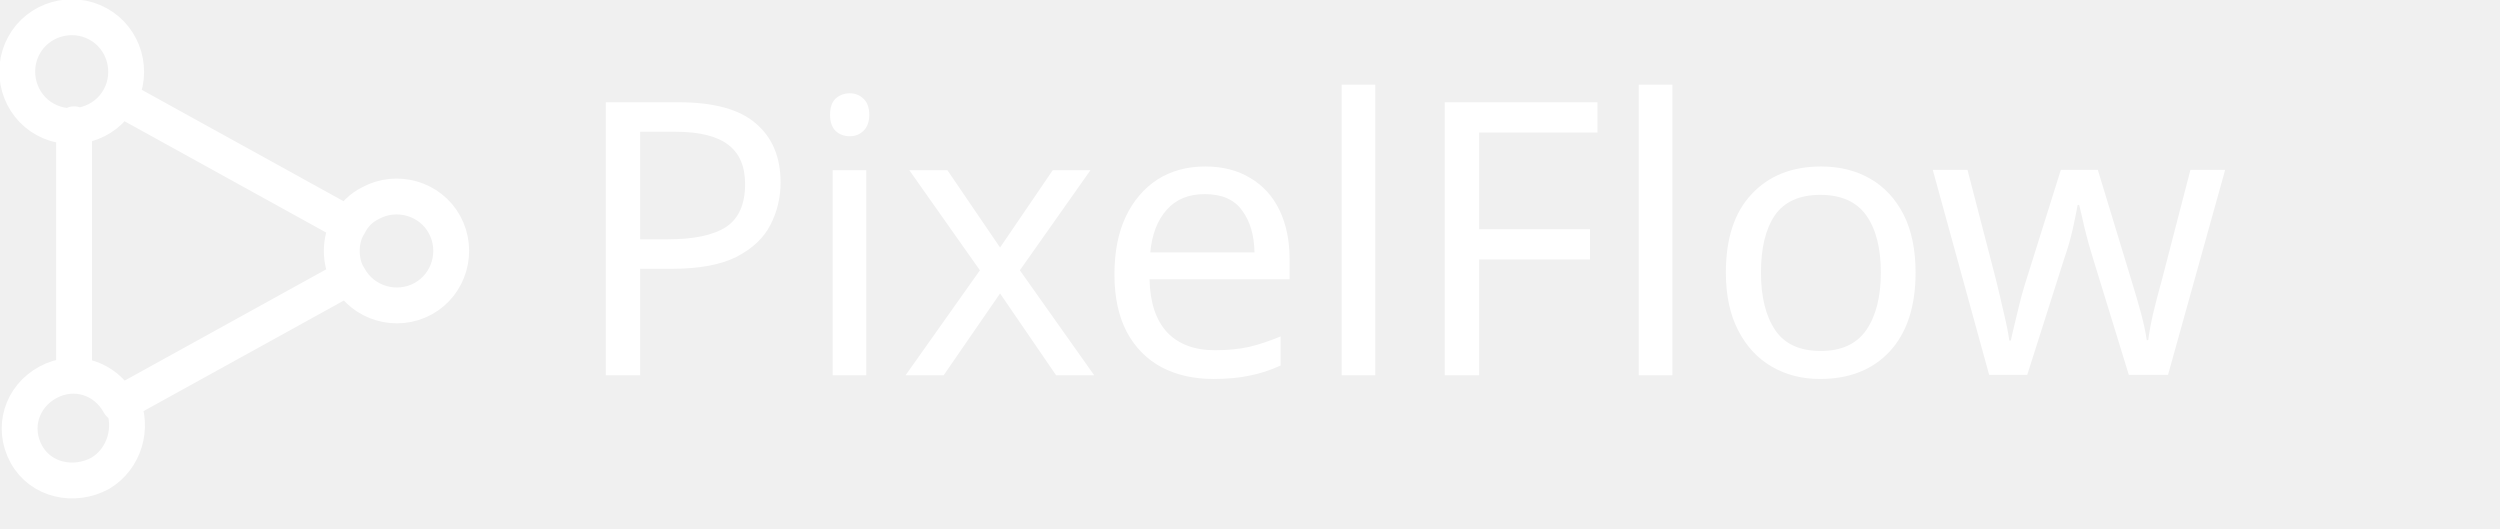
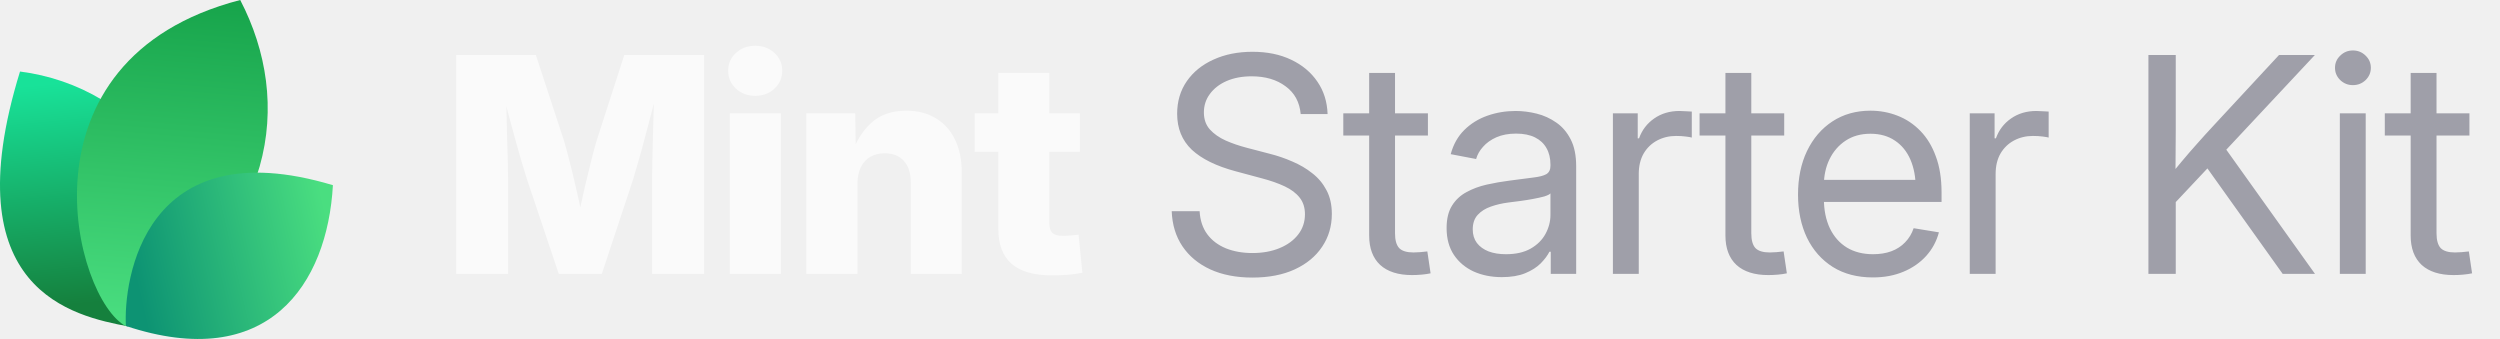
- <svg xmlns="http://www.w3.org/2000/svg" id="Layer_1" version="1.1" viewBox="0 0 104.6 22.1">
+ <svg xmlns="http://www.w3.org/2000/svg" width="177" height="24" viewBox="0 0 177 24" fill="none">
+   <path d="M9.061 23.108C5.268 22.377 -3.391 20.627 1.417 5.064C9.634 6.099 16.973 14.064 9.061 23.108Z" fill="url(#paint0_linear_17557_2145)" />
+   <path d="M8.919 23.094C5.276 21.222 0.784 4.209 17.007 0C20.757 7.193 19.621 16.545 8.919 23.094Z" fill="url(#paint1_linear_17557_2145)" />
+   <path d="M8.914 23.079C8.735 19.882 10.159 9.085 23.57 13.111C23.181 20.123 18.984 26.418 8.914 23.079Z" fill="url(#paint2_linear_17557_2145)" />
+   <path d="M32.301 19.392V3.894H37.938L39.925 9.948C40.036 10.315 40.164 10.787 40.31 11.362C40.462 11.938 40.611 12.552 40.757 13.204C40.91 13.855 41.048 14.483 41.173 15.086C41.305 15.682 41.412 16.192 41.495 16.615H40.695C40.771 16.192 40.871 15.682 40.996 15.086C41.128 14.49 41.267 13.866 41.412 13.214C41.565 12.562 41.714 11.948 41.86 11.373C42.005 10.79 42.133 10.315 42.244 9.948L44.2 3.894H49.848V19.392H46.166V12.704C46.166 12.357 46.173 11.917 46.187 11.383C46.2 10.849 46.214 10.27 46.228 9.646C46.249 9.022 46.266 8.391 46.28 7.753C46.301 7.115 46.311 6.519 46.311 5.964H46.623C46.485 6.561 46.332 7.181 46.166 7.826C45.999 8.471 45.833 9.102 45.666 9.719C45.507 10.336 45.351 10.901 45.198 11.414C45.053 11.928 44.928 12.357 44.824 12.704L42.608 19.392H39.561L37.314 12.704C37.203 12.357 37.072 11.928 36.919 11.414C36.773 10.901 36.614 10.34 36.441 9.729C36.274 9.112 36.104 8.481 35.931 7.836C35.764 7.192 35.608 6.567 35.463 5.964H35.827C35.834 6.512 35.844 7.105 35.858 7.743C35.872 8.374 35.886 9.005 35.9 9.636C35.92 10.26 35.938 10.839 35.952 11.373C35.965 11.907 35.972 12.351 35.972 12.704V19.392H32.301ZM51.668 19.392V8.024H55.288V19.392H51.668ZM53.468 6.786C52.927 6.786 52.473 6.616 52.105 6.276C51.738 5.93 51.554 5.507 51.554 5.007C51.554 4.508 51.738 4.088 52.105 3.749C52.473 3.409 52.927 3.239 53.468 3.239C54.009 3.239 54.463 3.409 54.83 3.749C55.198 4.082 55.382 4.501 55.382 5.007C55.382 5.507 55.198 5.93 54.83 6.276C54.463 6.616 54.009 6.786 53.468 6.786ZM60.708 13.027V19.392H57.088V8.024H60.551L60.593 10.967H60.281C60.593 10.024 61.061 9.268 61.685 8.7C62.309 8.124 63.138 7.836 64.171 7.836C64.975 7.836 65.672 8.017 66.262 8.377C66.851 8.731 67.302 9.234 67.614 9.885C67.933 10.537 68.092 11.307 68.092 12.194V19.392H64.483V12.912C64.483 12.26 64.32 11.754 63.994 11.394C63.675 11.033 63.221 10.853 62.632 10.853C62.25 10.853 61.914 10.936 61.623 11.102C61.332 11.269 61.106 11.515 60.947 11.841C60.787 12.16 60.708 12.555 60.708 13.027ZM76.456 8.024V10.749H69.008V8.024H76.456ZM70.683 5.163H74.292V15.783C74.292 16.102 74.361 16.334 74.5 16.48C74.646 16.625 74.899 16.698 75.259 16.698C75.405 16.698 75.596 16.688 75.831 16.667C76.074 16.646 76.251 16.629 76.362 16.615L76.632 19.309C76.313 19.378 75.963 19.427 75.582 19.455C75.207 19.482 74.836 19.496 74.469 19.496C73.2 19.496 72.25 19.222 71.619 18.674C70.995 18.127 70.683 17.308 70.683 16.22V5.163Z" fill="#FAFAFA" />
+   <path d="M88.667 19.652C87.523 19.652 86.528 19.458 85.682 19.07C84.843 18.681 84.188 18.137 83.716 17.437C83.245 16.736 82.992 15.908 82.957 14.951H84.933C84.968 15.596 85.148 16.14 85.474 16.584C85.8 17.021 86.24 17.354 86.795 17.582C87.35 17.804 87.974 17.915 88.667 17.915C89.388 17.915 90.026 17.801 90.581 17.572C91.143 17.343 91.583 17.024 91.902 16.615C92.228 16.199 92.391 15.717 92.391 15.169C92.391 14.698 92.266 14.306 92.017 13.994C91.767 13.675 91.413 13.408 90.956 13.193C90.498 12.978 89.954 12.787 89.323 12.621L87.502 12.132C86.123 11.765 85.082 11.255 84.382 10.603C83.689 9.944 83.342 9.095 83.342 8.055C83.342 7.174 83.571 6.404 84.028 5.746C84.486 5.087 85.117 4.577 85.921 4.217C86.726 3.849 87.645 3.666 88.678 3.666C89.718 3.666 90.63 3.853 91.413 4.227C92.204 4.602 92.824 5.122 93.275 5.787C93.726 6.446 93.965 7.209 93.993 8.076H92.089C92.013 7.23 91.656 6.574 91.018 6.11C90.387 5.638 89.586 5.403 88.615 5.403C87.95 5.403 87.36 5.513 86.847 5.735C86.341 5.957 85.946 6.262 85.661 6.651C85.377 7.032 85.235 7.469 85.235 7.961C85.235 8.447 85.377 8.849 85.661 9.168C85.946 9.48 86.317 9.74 86.774 9.948C87.232 10.149 87.724 10.319 88.251 10.457L89.884 10.884C90.439 11.023 90.977 11.206 91.496 11.435C92.023 11.657 92.495 11.934 92.911 12.267C93.334 12.593 93.67 12.995 93.92 13.474C94.17 13.945 94.294 14.504 94.294 15.149C94.294 16.015 94.066 16.788 93.608 17.468C93.157 18.148 92.512 18.681 91.673 19.07C90.834 19.458 89.832 19.652 88.667 19.652ZM101.097 8.024V9.594H95.106V8.024H101.097ZM96.937 5.163H98.767V16.521C98.767 17 98.865 17.347 99.059 17.562C99.26 17.77 99.6 17.874 100.078 17.874C100.21 17.874 100.366 17.867 100.546 17.853C100.733 17.832 100.903 17.815 101.056 17.801L101.285 19.351C101.097 19.392 100.886 19.423 100.65 19.444C100.414 19.465 100.189 19.475 99.974 19.475C98.996 19.475 98.244 19.236 97.717 18.758C97.197 18.272 96.937 17.579 96.937 16.677V5.163ZM106.33 19.621C105.595 19.621 104.932 19.489 104.343 19.226C103.754 18.955 103.285 18.564 102.939 18.05C102.592 17.53 102.419 16.896 102.419 16.147C102.419 15.495 102.547 14.965 102.804 14.556C103.06 14.146 103.403 13.828 103.833 13.599C104.263 13.363 104.742 13.186 105.269 13.068C105.796 12.95 106.333 12.857 106.881 12.787C107.574 12.69 108.132 12.617 108.555 12.569C108.978 12.52 109.287 12.441 109.481 12.33C109.675 12.212 109.772 12.014 109.772 11.737V11.654C109.772 11.203 109.679 10.815 109.492 10.489C109.311 10.163 109.041 9.91 108.68 9.729C108.32 9.549 107.872 9.459 107.338 9.459C106.805 9.459 106.34 9.546 105.945 9.719C105.556 9.892 105.241 10.118 104.998 10.395C104.755 10.665 104.593 10.953 104.509 11.258L102.71 10.915C102.897 10.222 103.22 9.65 103.677 9.199C104.135 8.748 104.679 8.412 105.31 8.19C105.941 7.968 106.607 7.857 107.307 7.857C107.8 7.857 108.295 7.92 108.795 8.044C109.301 8.169 109.765 8.381 110.188 8.679C110.611 8.97 110.951 9.369 111.208 9.875C111.464 10.374 111.593 11.005 111.593 11.768V19.392H109.793V17.822H109.7C109.568 18.085 109.363 18.359 109.086 18.643C108.809 18.921 108.444 19.153 107.994 19.34C107.543 19.527 106.988 19.621 106.33 19.621ZM106.621 17.998C107.321 17.998 107.904 17.867 108.368 17.603C108.84 17.333 109.19 16.986 109.419 16.563C109.654 16.133 109.772 15.682 109.772 15.211V13.692C109.703 13.769 109.554 13.841 109.325 13.911C109.096 13.973 108.829 14.032 108.524 14.088C108.226 14.143 107.921 14.192 107.609 14.233C107.304 14.275 107.033 14.309 106.798 14.337C106.354 14.393 105.938 14.49 105.549 14.628C105.168 14.76 104.86 14.954 104.624 15.211C104.388 15.467 104.27 15.811 104.27 16.241C104.27 16.615 104.367 16.934 104.561 17.198C104.762 17.461 105.04 17.662 105.393 17.801C105.747 17.933 106.156 17.998 106.621 17.998ZM114.193 19.392V8.024H115.951V9.792H116.045C116.253 9.209 116.61 8.741 117.116 8.388C117.622 8.034 118.219 7.857 118.905 7.857C119.058 7.857 119.217 7.864 119.384 7.878C119.55 7.885 119.682 7.892 119.779 7.899V9.74C119.716 9.719 119.578 9.695 119.363 9.667C119.155 9.639 118.922 9.625 118.666 9.625C118.174 9.625 117.726 9.733 117.324 9.948C116.922 10.163 116.603 10.471 116.367 10.874C116.138 11.276 116.024 11.758 116.024 12.319V19.392H114.193ZM126.322 8.024V9.594H120.33V8.024H126.322ZM122.161 5.163H123.992V16.521C123.992 17 124.089 17.347 124.283 17.562C124.484 17.77 124.824 17.874 125.302 17.874C125.434 17.874 125.59 17.867 125.77 17.853C125.958 17.832 126.127 17.815 126.28 17.801L126.509 19.351C126.322 19.392 126.11 19.423 125.874 19.444C125.639 19.465 125.413 19.475 125.198 19.475C124.221 19.475 123.468 19.236 122.941 18.758C122.421 18.272 122.161 17.579 122.161 16.677V5.163ZM132.604 19.642C131.502 19.642 130.555 19.396 129.765 18.903C128.974 18.404 128.364 17.714 127.934 16.834C127.511 15.946 127.3 14.927 127.3 13.775C127.3 12.611 127.511 11.584 127.934 10.697C128.364 9.802 128.964 9.102 129.734 8.596C130.51 8.089 131.408 7.836 132.428 7.836C133.1 7.836 133.738 7.954 134.341 8.19C134.952 8.426 135.489 8.783 135.954 9.261C136.425 9.74 136.793 10.343 137.056 11.071C137.327 11.792 137.462 12.645 137.462 13.63V14.296H128.433V12.735H136.463L135.631 13.297C135.631 12.541 135.506 11.876 135.257 11.3C135.007 10.725 134.643 10.277 134.165 9.958C133.686 9.632 133.107 9.469 132.428 9.469C131.748 9.469 131.162 9.632 130.67 9.958C130.177 10.284 129.796 10.725 129.526 11.279C129.262 11.827 129.13 12.441 129.13 13.12V14.046C129.13 14.864 129.273 15.572 129.557 16.168C129.841 16.757 130.243 17.211 130.763 17.53C131.283 17.842 131.901 17.998 132.615 17.998C133.093 17.998 133.523 17.929 133.905 17.79C134.293 17.645 134.619 17.433 134.882 17.156C135.153 16.879 135.354 16.546 135.486 16.157L137.275 16.449C137.108 17.08 136.81 17.634 136.38 18.113C135.95 18.591 135.413 18.966 134.768 19.236C134.123 19.507 133.402 19.642 132.604 19.642ZM139.459 19.392V8.024H141.217V9.792H141.311C141.519 9.209 141.876 8.741 142.382 8.388C142.888 8.034 143.485 7.857 144.171 7.857C144.324 7.857 144.483 7.864 144.649 7.878C144.816 7.885 144.948 7.892 145.045 7.899V9.74C144.982 9.719 144.844 9.695 144.629 9.667C144.421 9.639 144.188 9.625 143.932 9.625C143.439 9.625 142.992 9.733 142.59 9.948C142.188 10.163 141.869 10.471 141.633 10.874C141.404 11.276 141.29 11.758 141.29 12.319V19.392H139.459ZM153.429 14.961V12.715C153.783 12.257 154.136 11.82 154.49 11.404C154.844 10.981 155.204 10.565 155.572 10.156C155.939 9.74 156.314 9.327 156.695 8.918L161.355 3.894H163.893L157.277 10.967H157.184L153.429 14.961ZM152.108 19.392V3.894H154.043V9.241L154.022 12.559L154.043 13.505V19.392H152.108ZM161.615 19.392L155.967 11.477L157.173 9.969L163.903 19.392H161.615ZM165.661 19.392V8.024H167.492V19.392H165.661ZM166.587 6.027C166.24 6.027 165.942 5.909 165.692 5.673C165.443 5.43 165.318 5.139 165.318 4.799C165.318 4.459 165.443 4.172 165.692 3.936C165.942 3.693 166.24 3.572 166.587 3.572C166.934 3.572 167.232 3.693 167.482 3.936C167.731 4.172 167.856 4.459 167.856 4.799C167.856 5.139 167.731 5.43 167.482 5.673C167.232 5.909 166.934 6.027 166.587 6.027ZM174.836 8.024V9.594H168.844V8.024H174.836ZM170.675 5.163H172.506V16.521C172.506 17 172.603 17.347 172.797 17.562C172.998 17.77 173.338 17.874 173.816 17.874C173.948 17.874 174.104 17.867 174.284 17.853C174.472 17.832 174.641 17.815 174.794 17.801L175.023 19.351C174.836 19.392 174.624 19.423 174.388 19.444C174.153 19.465 173.927 19.475 173.712 19.475C172.735 19.475 171.982 19.236 171.455 18.758C170.935 18.272 170.675 17.579 170.675 16.677V5.163Z" fill="#9F9FA9" />
  <defs>
-     <style>
-       .st0, .st1 {
-         isolation: isolate;
-       }
- 
-       .st2 {
-         fill: none;
-         stroke: #fff;
-         stroke-linecap: round;
-         stroke-linejoin: round;
-         stroke-width: 1.5px;
-       }
- 
-       .st1 {
-         fill: #fff;
-         font-family: VarelaRound-Regular, 'Varela Round';
-         font-size: 16px;
-       }
-     </style>
+     <linearGradient id="paint0_linear_17557_2145" x1="3.776" y1="5.916" x2="5.232" y2="21.559" gradientUnits="userSpaceOnUse">
+       <stop stop-color="#18E299" />
+       <stop offset="1" stop-color="#15803D" />
+     </linearGradient>
+     <linearGradient id="paint1_linear_17557_2145" x1="12.171" y1="-0.718" x2="10.19" y2="22.983" gradientUnits="userSpaceOnUse">
+       <stop stop-color="#16A34A" />
+       <stop offset="1" stop-color="#4ADE80" />
+     </linearGradient>
+     <linearGradient id="paint2_linear_17557_2145" x1="23.133" y1="15.353" x2="9.338" y2="18.52" gradientUnits="userSpaceOnUse">
+       <stop stop-color="#4ADE80" />
+       <stop offset="1" stop-color="#0D9373" />
+     </linearGradient>
  </defs>
-   <path class="st2" d="M14.6,11.6c.6,1.1,2,1.5,3.1.9s1.5-2,.9-3.1-2-1.5-3.1-.9c-.4.2-.7.5-.9.9M14.6,11.6c-.2-.3-.3-.7-.3-1.1s.1-.8.3-1.1M14.6,11.6l-9.6,5.3M14.6,9.4L5,4.1M5,4.1c.6-1.1.2-2.5-.9-3.1-1.1-.6-2.5-.2-3.1.9-.6,1.1-.2,2.5.9,3.1,1.1.6,2.5.2,3.1-.9h0ZM5,16.9c-.6-1.1-1.9-1.5-3-.9-1.1.6-1.5,1.9-.9,3h0c.6,1.1,2,1.4,3.1.8,1-.6,1.4-1.9.9-3h0ZM3.1,5.2v10.5" />
-   <g class="st0">
-     <g class="st0">
-       <text class="st1" transform="translate(23.8 15.7)">
-         <tspan x="0" y="0">PixelFlow</tspan>
-       </text>
-     </g>
-   </g>
</svg>
